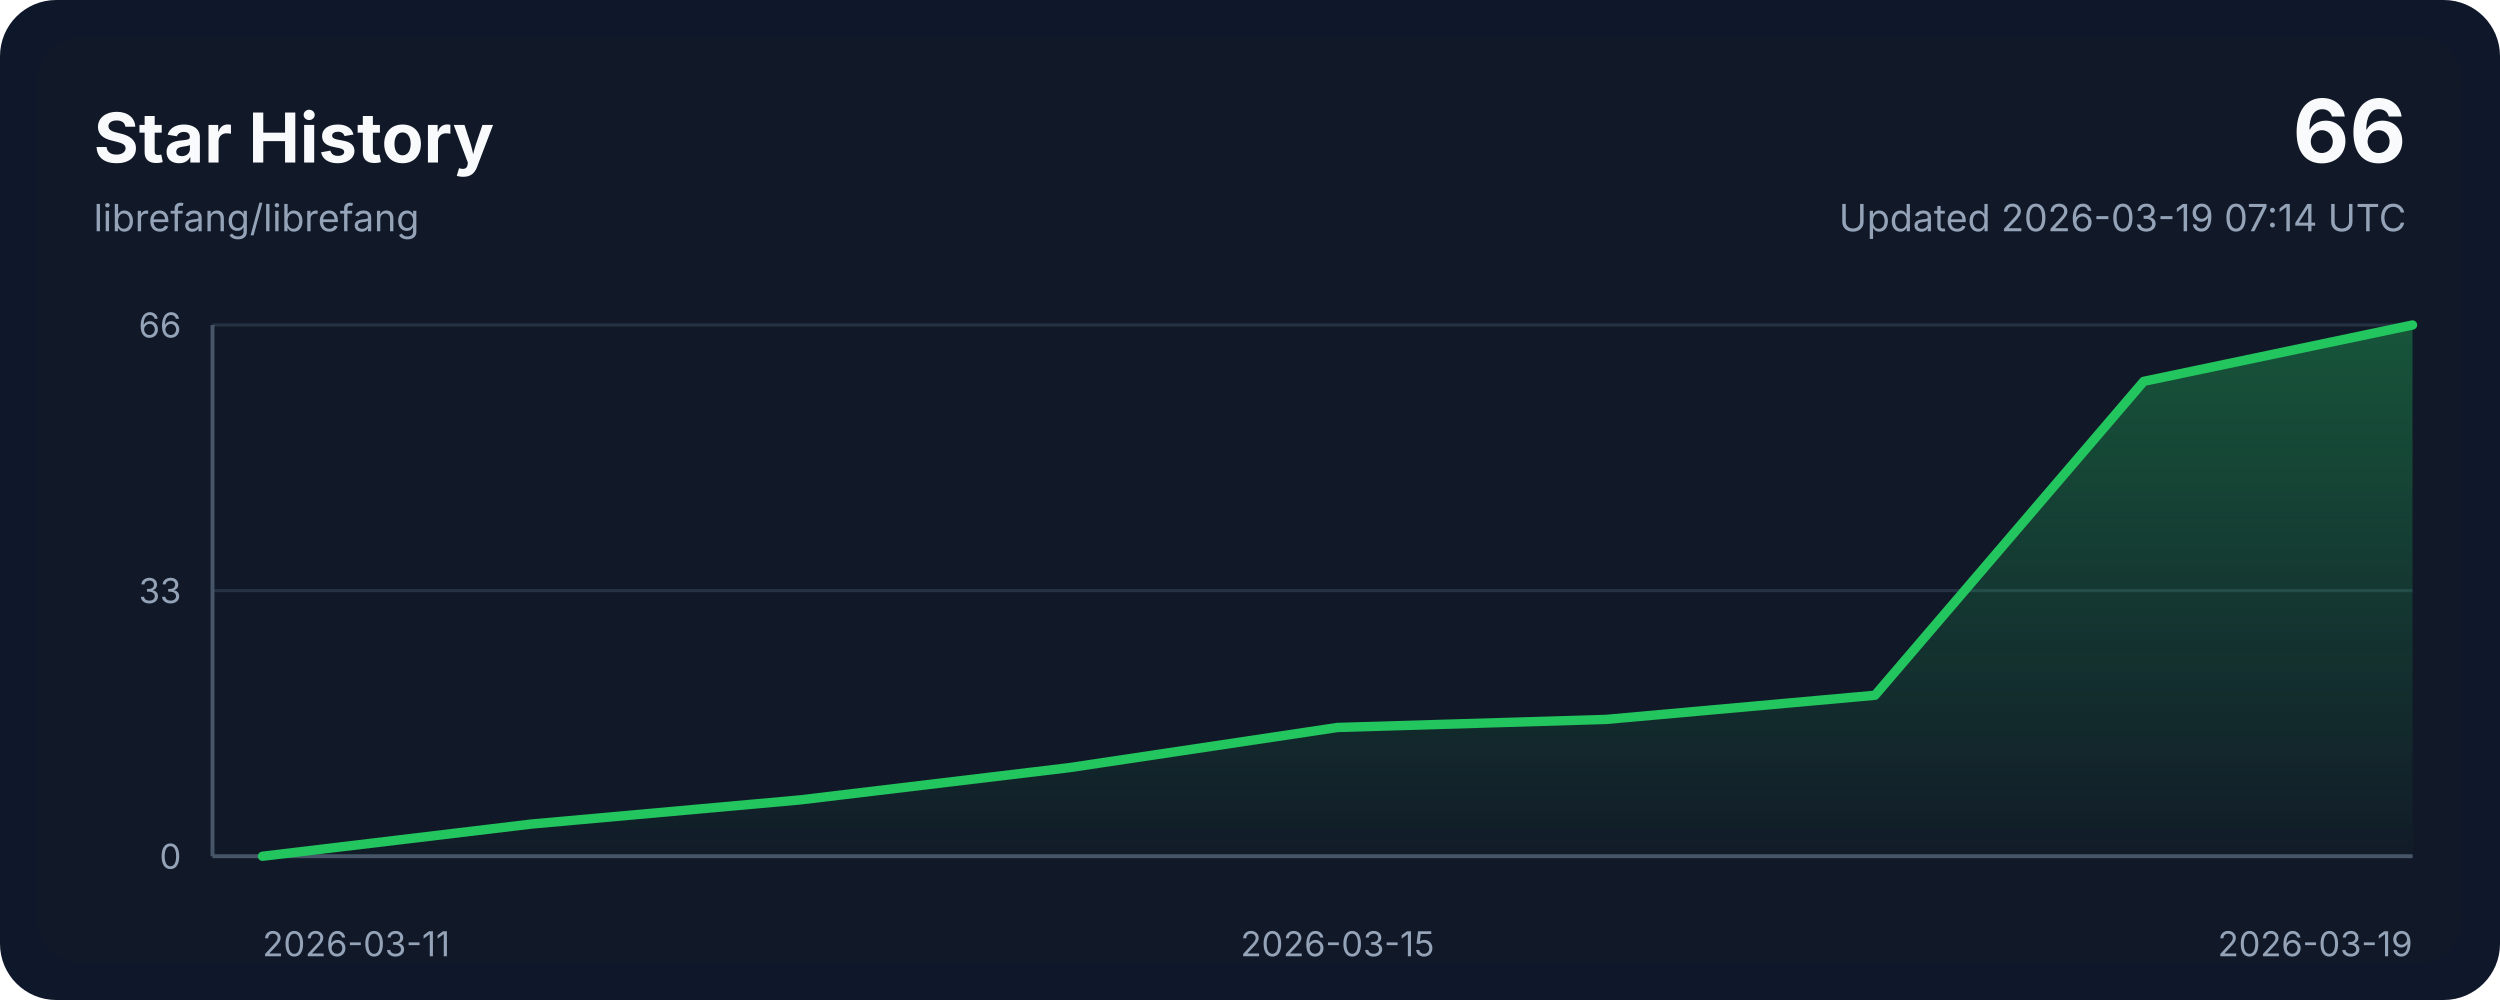
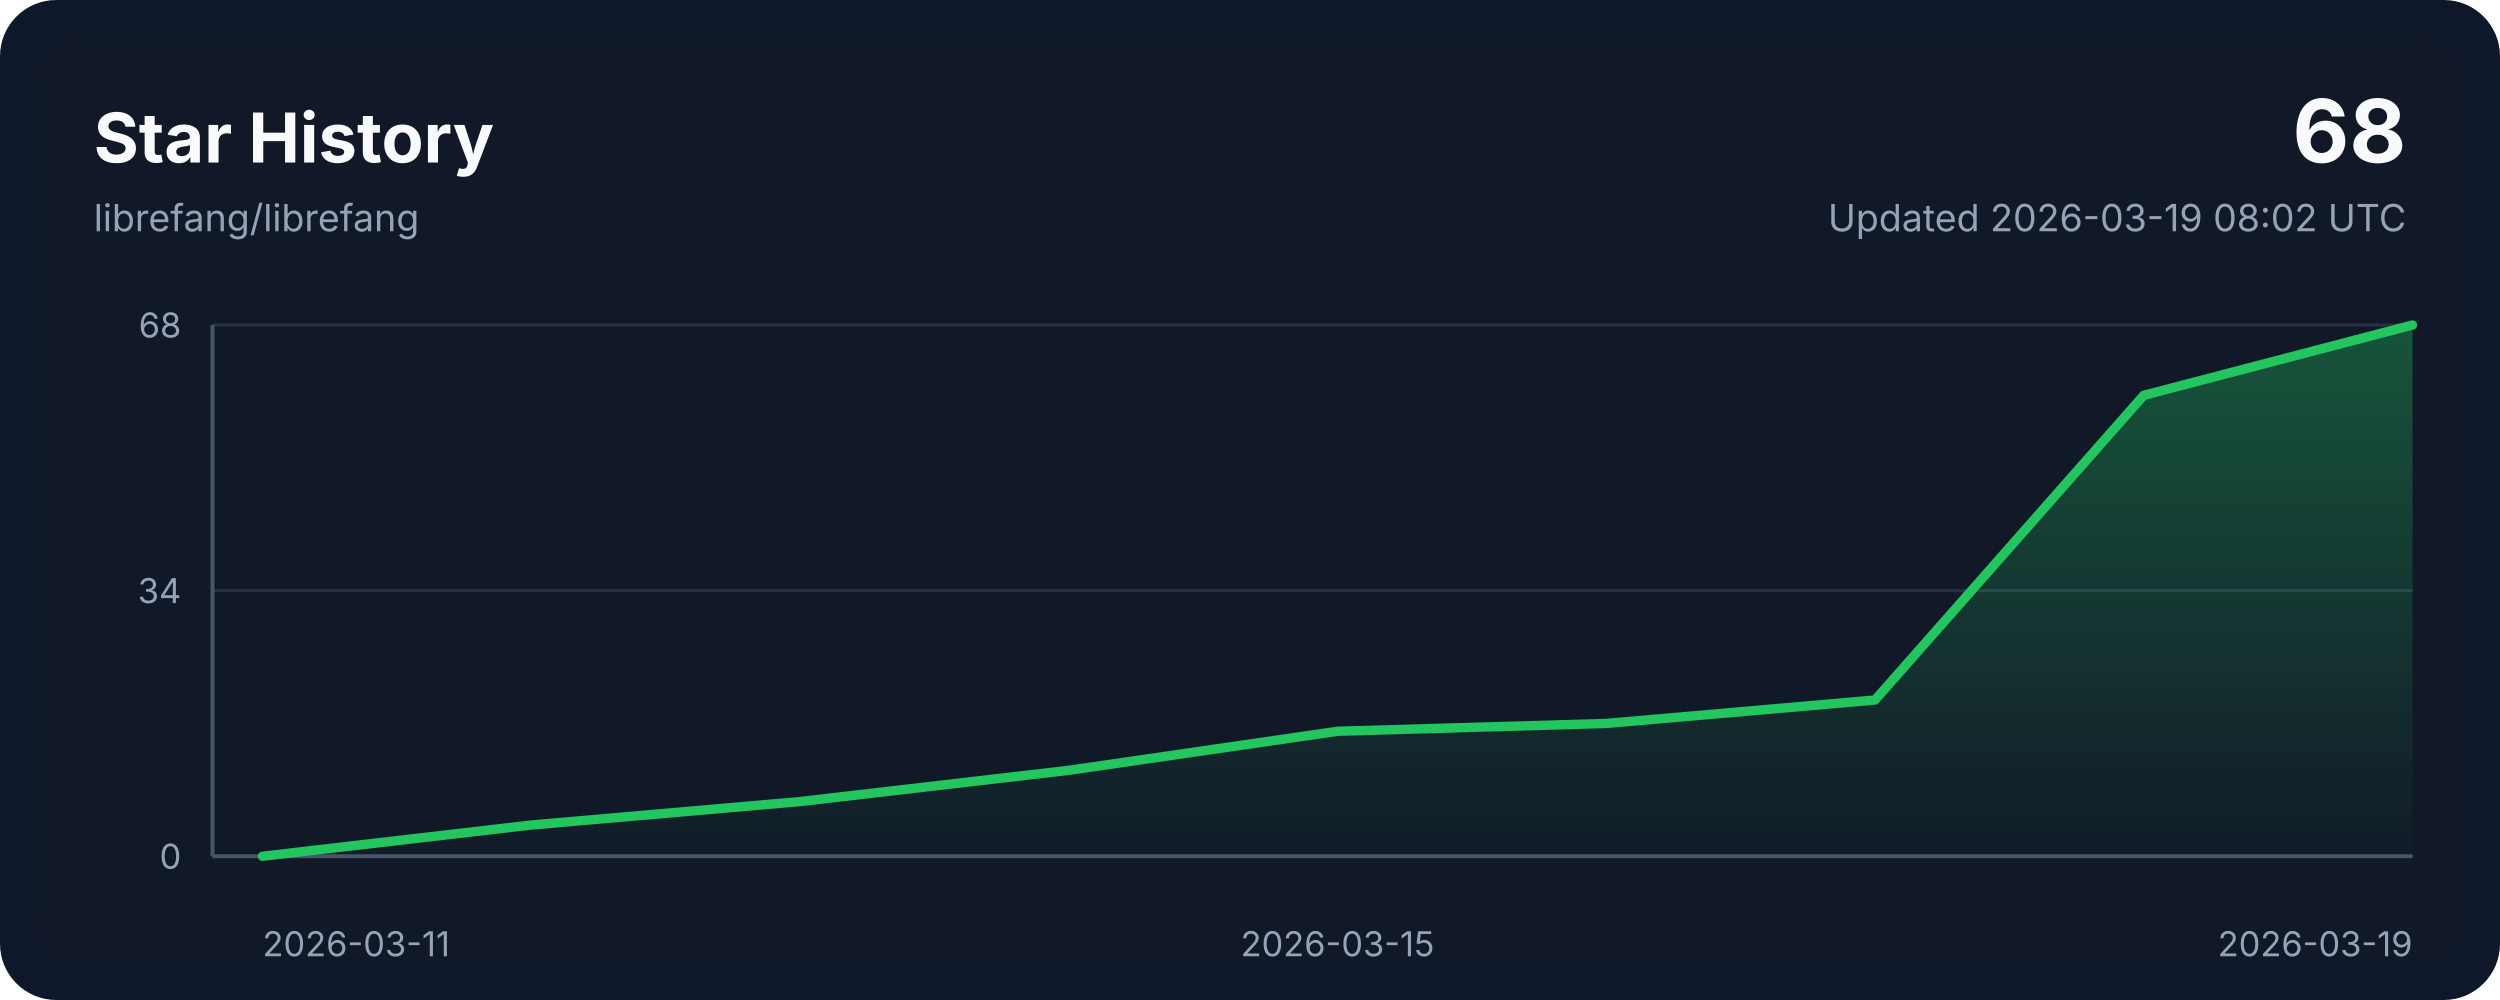
<svg xmlns="http://www.w3.org/2000/svg" width="800" height="320" viewBox="0 0 800 320" role="img" aria-labelledby="title desc">
  <style>
    .bg { fill: #0f172a; }
    .panel { fill: #111827; }
    .grid { stroke: #243244; stroke-width: 1; }
    .axis { stroke: #475569; stroke-width: 1.25; }
    .line { fill: none; stroke: #22c55e; stroke-width: 3; stroke-linecap: round; stroke-linejoin: round; }
    .area { fill: url(#areaGradient); }
    .title { font: 700 22px ui-sans-serif, system-ui, -apple-system, sans-serif; fill: #f8fafc; }
    .subtitle { font: 400 12px ui-sans-serif, system-ui, -apple-system, sans-serif; fill: #94a3b8; }
    .axis-label { font: 400 11px ui-sans-serif, system-ui, -apple-system, sans-serif; fill: #94a3b8; }
    .value { font: 700 28px ui-sans-serif, system-ui, -apple-system, sans-serif; fill: #f8fafc; }
  </style>
  <defs>
    <linearGradient id="areaGradient" x1="0" x2="0" y1="0" y2="1">
      <stop offset="0%" stop-color="#22c55e" stop-opacity="0.35" />
      <stop offset="100%" stop-color="#22c55e" stop-opacity="0.02" />
    </linearGradient>
  </defs>
  <rect width="800" height="320" rx="18" class="bg" />
  <rect x="12" y="12" width="776" height="296" rx="14" class="panel" />
  <text x="30" y="52" class="title">Star History</text>
  <text x="30" y="74" class="subtitle">librefang/librefang</text>
-   <text x="770" y="52" class="value" text-anchor="end">66</text>
-   <text x="770" y="74" class="subtitle" text-anchor="end">Updated 2026-03-19 07:14 UTC</text>
+   <text x="770" y="52" class="value" text-anchor="end">68</text>
+   <text x="770" y="74" class="subtitle" text-anchor="end">Updated 2026-03-19 08:02 UTC</text>
  <line x1="68" y1="274.00" x2="772" y2="274.00" class="grid" />
  <line x1="68" y1="189.00" x2="772" y2="189.00" class="grid" />
  <line x1="68" y1="104.00" x2="772" y2="104.00" class="grid" />
  <line x1="68" y1="274" x2="772" y2="274" class="axis" />
  <line x1="68" y1="104" x2="68" y2="274" class="axis" />
-   <path d="M 84,274 L 84.00,274.00 L 170.00,263.70 L 256.00,255.97 L 342.00,245.67 L 428.00,232.79 L 514.00,230.21 L 600.00,222.48 L 686.00,122.03 L 772.00,104.00 L 772,274 Z" class="area" />
-   <polyline points="84.00,274.00 170.00,263.70 256.00,255.97 342.00,245.67 428.00,232.79 514.00,230.21 600.00,222.48 686.00,122.03 772.00,104.00" class="line" />
+   <path d="M 84,274 L 84.00,274.00 L 170.00,264.00 L 256.00,256.50 L 342.00,246.50 L 428.00,234.00 L 514.00,231.50 L 600.00,224.00 L 686.00,126.50 L 772.00,104.00 L 772,274 Z" class="area" />
+   <polyline points="84.00,274.00 170.00,264.00 256.00,256.50 342.00,246.50 428.00,234.00 514.00,231.50 600.00,224.00 686.00,126.50 772.00,104.00" class="line" />
  <text x="84.00" y="306" class="axis-label" text-anchor="start">2026-03-11</text>
  <text x="428.00" y="306" class="axis-label" text-anchor="middle">2026-03-15</text>
  <text x="772.00" y="306" class="axis-label" text-anchor="end">2026-03-19</text>
  <text x="58" y="278.00" class="axis-label" text-anchor="end">0</text>
-   <text x="58" y="193.00" class="axis-label" text-anchor="end">33</text>
-   <text x="58" y="108.00" class="axis-label" text-anchor="end">66</text>
+   <text x="58" y="193.00" class="axis-label" text-anchor="end">34</text>
+   <text x="58" y="108.00" class="axis-label" text-anchor="end">68</text>
</svg>
